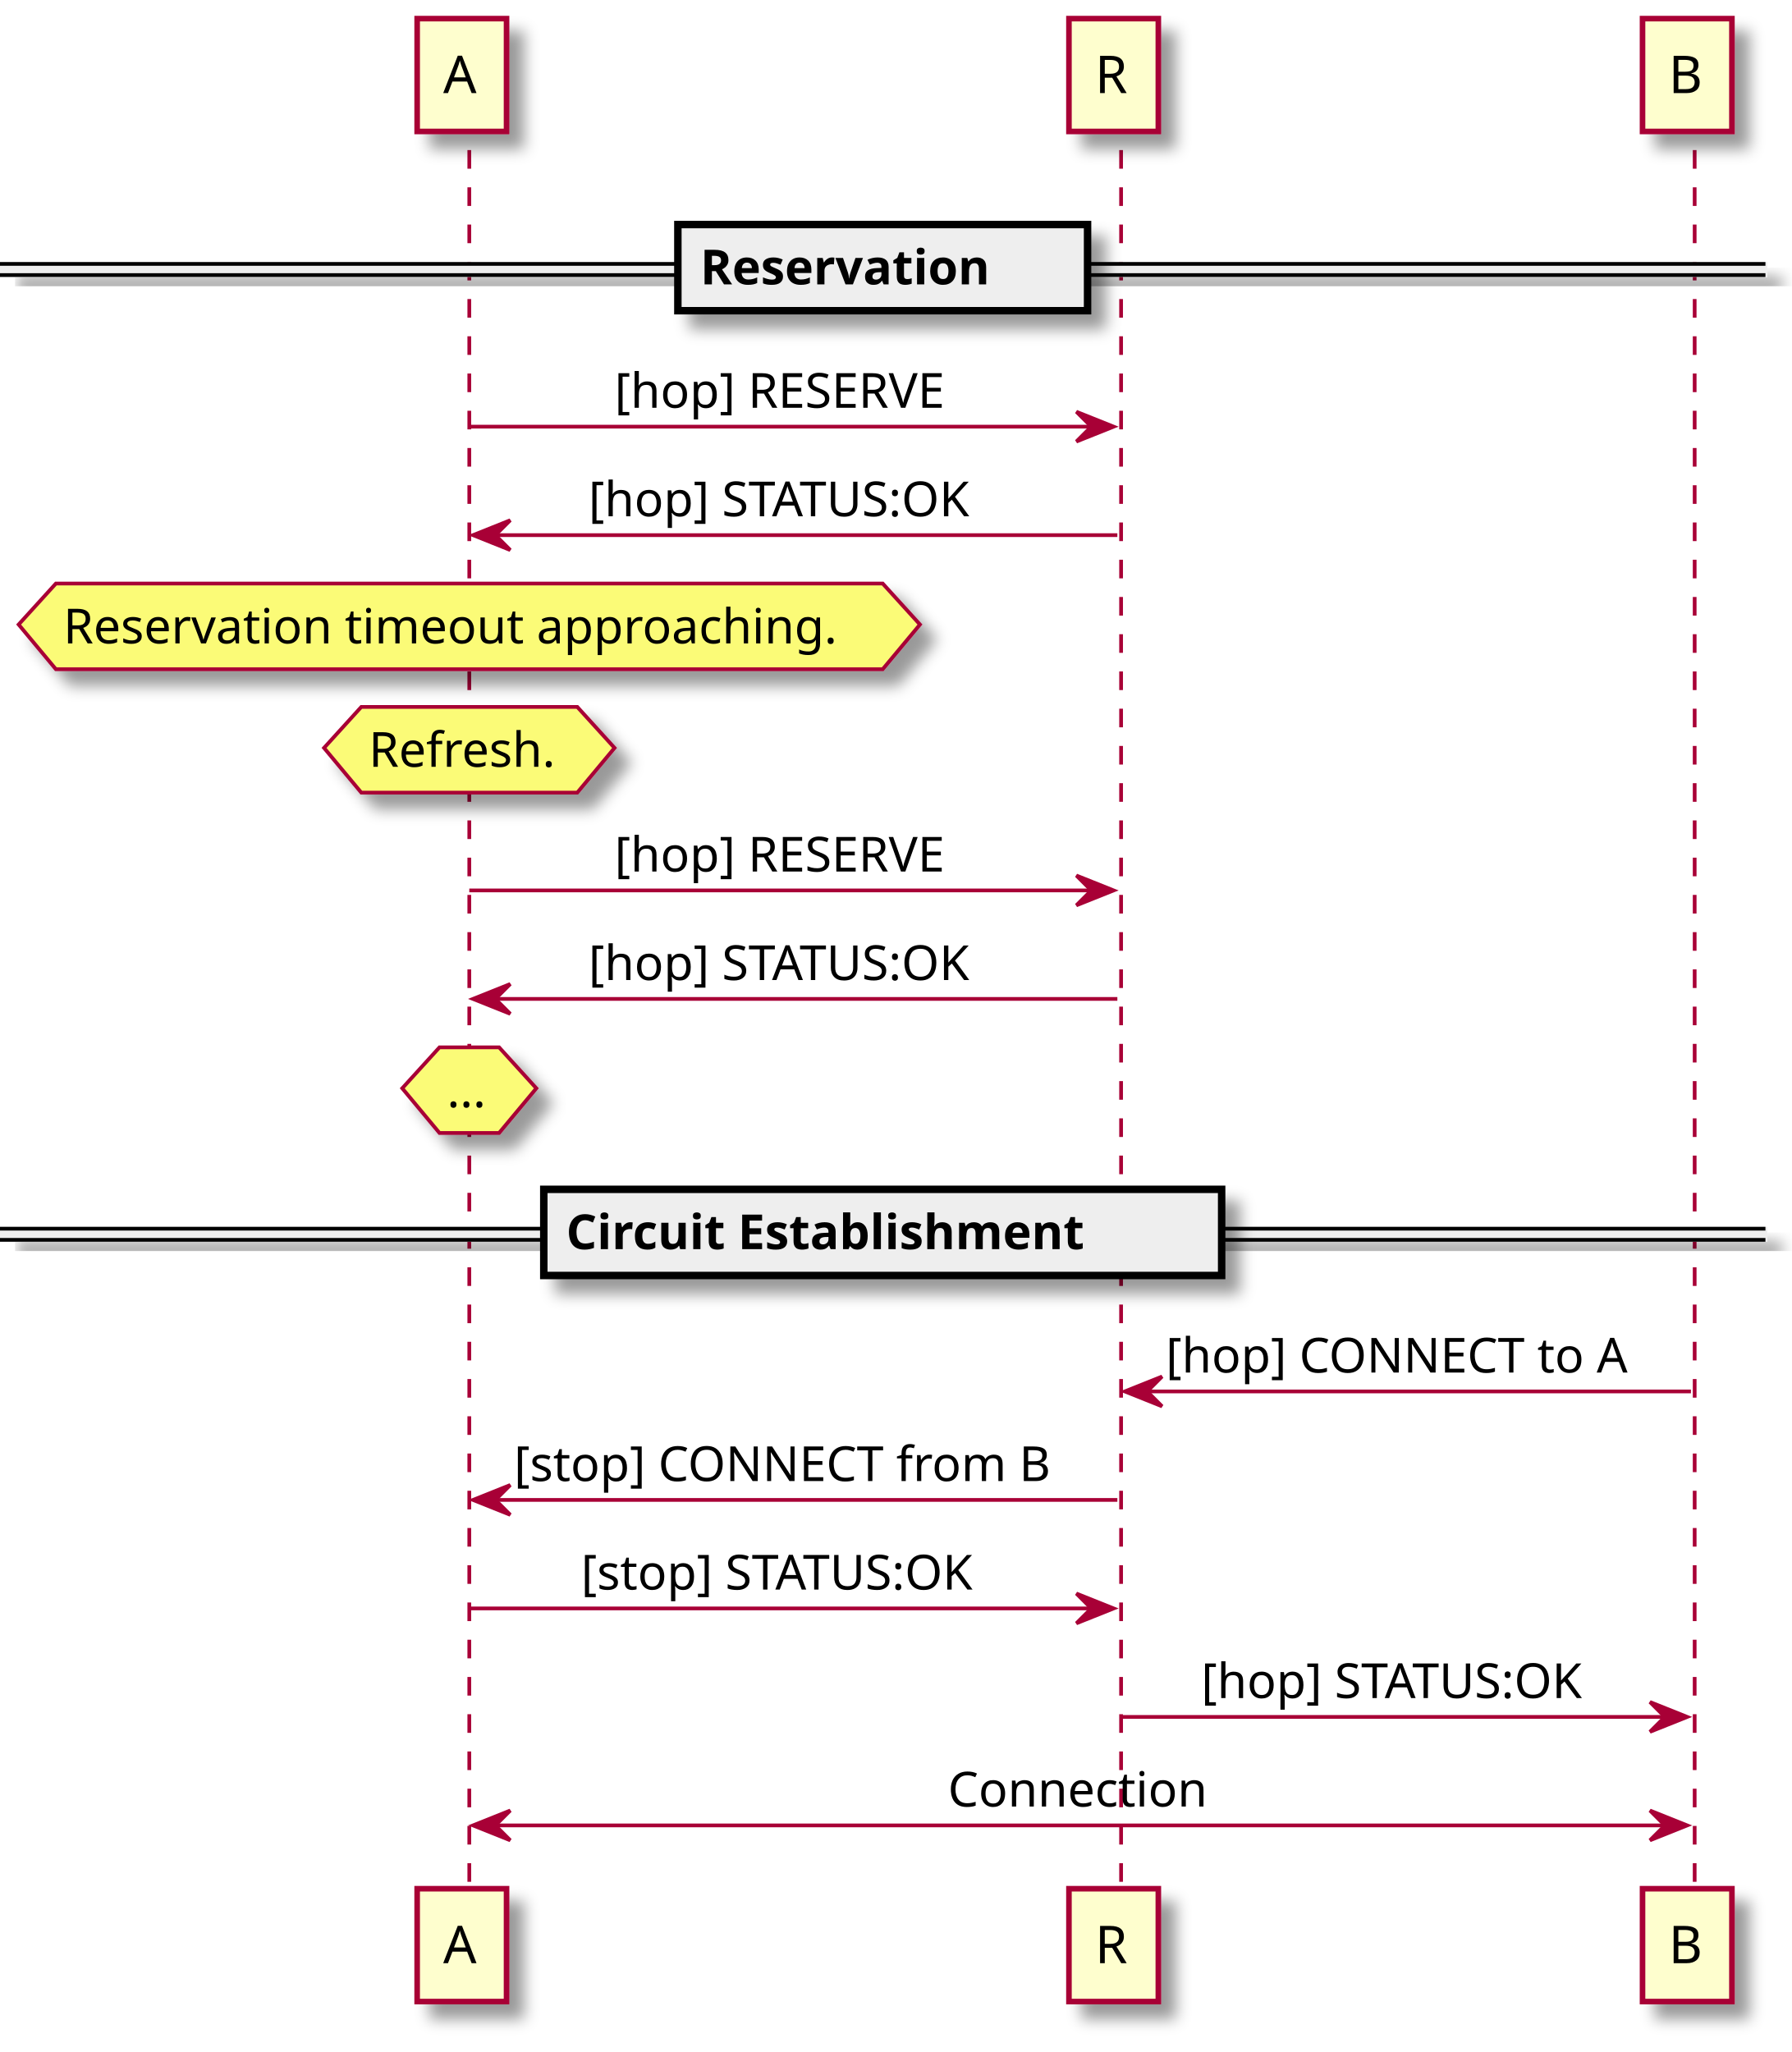
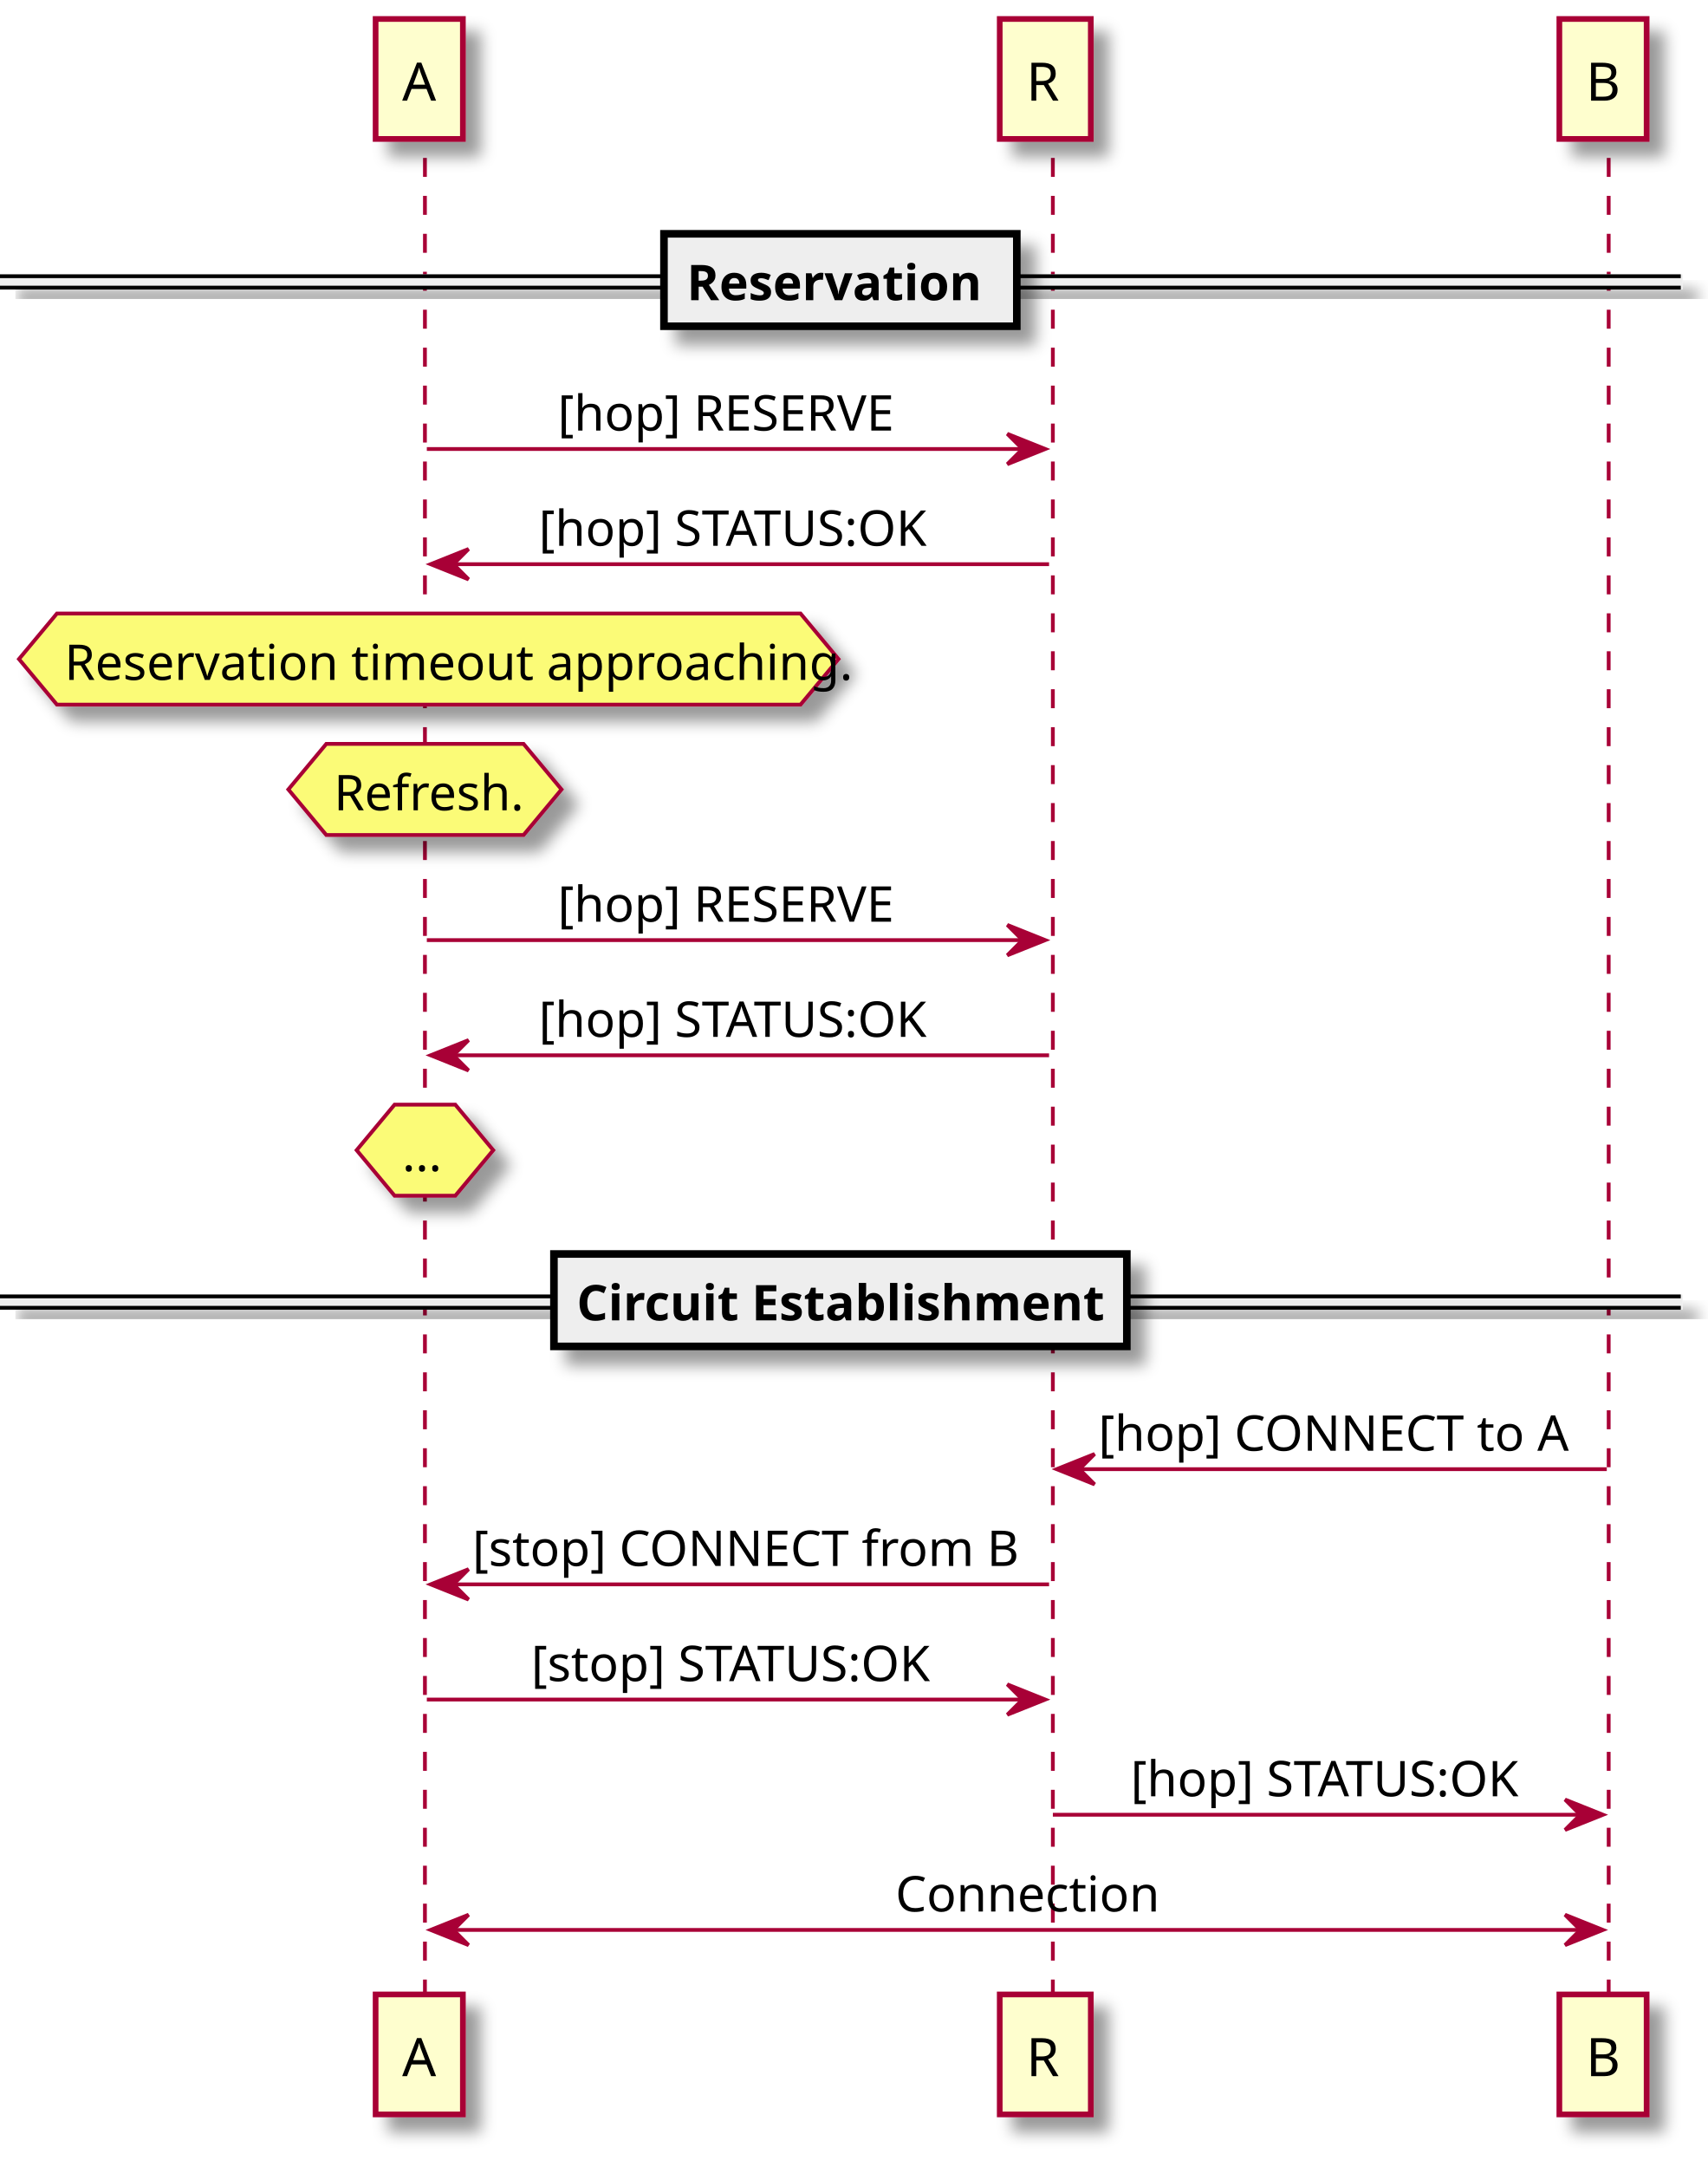
- <svg xmlns="http://www.w3.org/2000/svg" contentScriptType="application/ecmascript" contentStyleType="text/css" height="551px" preserveAspectRatio="none" style="width:481px;height:551px;background:#FFFFFF;" version="1.1" viewBox="0 0 481 551" width="481px" zoomAndPan="magnify">
+ <svg xmlns="http://www.w3.org/2000/svg" contentScriptType="application/ecmascript" contentStyleType="text/css" height="571px" preserveAspectRatio="none" style="width:450px;height:571px;background:#FFFFFF;" version="1.1" viewBox="0 0 450 571" width="450px" zoomAndPan="magnify">
  <defs>
-     <filter height="300%" id="f1q0rk5kq4cohm" width="300%" x="-1" y="-1">
+     <filter height="300%" id="fvvdl64hw3or5" width="300%" x="-1" y="-1">
      <feGaussianBlur result="blurOut" stdDeviation="2.0" />
      <feColorMatrix in="blurOut" result="blurOut2" type="matrix" values="0 0 0 0 0 0 0 0 0 0 0 0 0 0 0 0 0 0 .4 0" />
      <feOffset dx="4.0" dy="4.0" in="blurOut2" result="blurOut3" />
      <feBlend in="SourceGraphic" in2="blurOut3" mode="normal" />
    </filter>
  </defs>
  <g>
-     <line style="stroke:#A80036;stroke-width:1.0;stroke-dasharray:5.0,5.0;" x1="126" x2="126" y1="40.297" y2="508.156" />
-     <line style="stroke:#A80036;stroke-width:1.0;stroke-dasharray:5.0,5.0;" x1="301" x2="301" y1="40.297" y2="508.156" />
-     <line style="stroke:#A80036;stroke-width:1.0;stroke-dasharray:5.0,5.0;" x1="455" x2="455" y1="40.297" y2="508.156" />
-     <rect fill="#FEFECE" filter="url(#f1q0rk5kq4cohm)" height="30.297" style="stroke:#A80036;stroke-width:1.5;" width="24" x="112" y="5" />
-     <text fill="#000000" font-family="sans-serif" font-size="14" lengthAdjust="spacing" textLength="10" x="119" y="24.995">A</text>
-     <rect fill="#FEFECE" filter="url(#f1q0rk5kq4cohm)" height="30.297" style="stroke:#A80036;stroke-width:1.5;" width="24" x="112" y="507.156" />
-     <text fill="#000000" font-family="sans-serif" font-size="14" lengthAdjust="spacing" textLength="10" x="119" y="527.151">A</text>
-     <rect fill="#FEFECE" filter="url(#f1q0rk5kq4cohm)" height="30.297" style="stroke:#A80036;stroke-width:1.5;" width="24" x="287" y="5" />
-     <text fill="#000000" font-family="sans-serif" font-size="14" lengthAdjust="spacing" textLength="10" x="294" y="24.995">R</text>
-     <rect fill="#FEFECE" filter="url(#f1q0rk5kq4cohm)" height="30.297" style="stroke:#A80036;stroke-width:1.5;" width="24" x="287" y="507.156" />
-     <text fill="#000000" font-family="sans-serif" font-size="14" lengthAdjust="spacing" textLength="10" x="294" y="527.151">R</text>
-     <rect fill="#FEFECE" filter="url(#f1q0rk5kq4cohm)" height="30.297" style="stroke:#A80036;stroke-width:1.5;" width="24" x="441" y="5" />
-     <text fill="#000000" font-family="sans-serif" font-size="14" lengthAdjust="spacing" textLength="10" x="448" y="24.995">B</text>
-     <rect fill="#FEFECE" filter="url(#f1q0rk5kq4cohm)" height="30.297" style="stroke:#A80036;stroke-width:1.5;" width="24" x="441" y="507.156" />
-     <text fill="#000000" font-family="sans-serif" font-size="14" lengthAdjust="spacing" textLength="10" x="448" y="527.151">B</text>
-     <rect fill="#EEEEEE" filter="url(#f1q0rk5kq4cohm)" height="3" style="stroke:#EEEEEE;stroke-width:1.0;" width="474" x="0" y="70.863" />
-     <line style="stroke:#000000;stroke-width:1.0;" x1="0" x2="474" y1="70.863" y2="70.863" />
-     <line style="stroke:#000000;stroke-width:1.0;" x1="0" x2="474" y1="73.863" y2="73.863" />
-     <rect fill="#EEEEEE" filter="url(#f1q0rk5kq4cohm)" height="23.133" style="stroke:#000000;stroke-width:2.0;" width="110" x="182" y="60.297" />
-     <text fill="#000000" font-family="sans-serif" font-size="13" font-weight="bold" lengthAdjust="spacing" textLength="91" x="188" y="76.364">Reservation</text>
-     <polygon fill="#A80036" points="289,110.562,299,114.562,289,118.562,293,114.562" style="stroke:#A80036;stroke-width:1.0;" />
-     <line style="stroke:#A80036;stroke-width:1.0;" x1="126" x2="295" y1="114.562" y2="114.562" />
-     <text fill="#000000" font-family="sans-serif" font-size="13" lengthAdjust="spacing" textLength="97" x="165" y="109.497">[hop] RESERVE</text>
-     <polygon fill="#A80036" points="137,139.695,127,143.695,137,147.695,133,143.695" style="stroke:#A80036;stroke-width:1.0;" />
-     <line style="stroke:#A80036;stroke-width:1.0;" x1="131" x2="300" y1="143.695" y2="143.695" />
-     <text fill="#000000" font-family="sans-serif" font-size="13" lengthAdjust="spacing" textLength="111" x="158" y="138.629">[hop] STATUS:OK</text>
-     <polygon fill="#FBFB77" filter="url(#f1q0rk5kq4cohm)" points="15,156.695,237,156.695,247,167.695,237,179.695,15,179.695,5,167.695,15,156.695" style="stroke:#A80036;stroke-width:1.0;" />
-     <text fill="#000000" font-family="sans-serif" font-size="13" lengthAdjust="spacing" textLength="218" x="17" y="172.762">Reservation timeout approaching.</text>
-     <polygon fill="#FBFB77" filter="url(#f1q0rk5kq4cohm)" points="97,189.828,155,189.828,165,200.828,155,212.828,97,212.828,87,200.828,97,189.828" style="stroke:#A80036;stroke-width:1.0;" />
-     <text fill="#000000" font-family="sans-serif" font-size="13" lengthAdjust="spacing" textLength="54" x="99" y="205.895">Refresh.</text>
-     <polygon fill="#A80036" points="289,235.094,299,239.094,289,243.094,293,239.094" style="stroke:#A80036;stroke-width:1.0;" />
-     <line style="stroke:#A80036;stroke-width:1.0;" x1="126" x2="295" y1="239.094" y2="239.094" />
-     <text fill="#000000" font-family="sans-serif" font-size="13" lengthAdjust="spacing" textLength="97" x="165" y="234.028">[hop] RESERVE</text>
-     <polygon fill="#A80036" points="137,264.227,127,268.227,137,272.227,133,268.227" style="stroke:#A80036;stroke-width:1.0;" />
-     <line style="stroke:#A80036;stroke-width:1.0;" x1="131" x2="300" y1="268.227" y2="268.227" />
-     <text fill="#000000" font-family="sans-serif" font-size="13" lengthAdjust="spacing" textLength="111" x="158" y="263.161">[hop] STATUS:OK</text>
-     <polygon fill="#FBFB77" filter="url(#f1q0rk5kq4cohm)" points="118,281.227,134,281.227,144,292.227,134,304.227,118,304.227,108,292.227,118,281.227" style="stroke:#A80036;stroke-width:1.0;" />
-     <text fill="#000000" font-family="sans-serif" font-size="13" lengthAdjust="spacing" textLength="12" x="120" y="297.293">...</text>
-     <rect fill="#EEEEEE" filter="url(#f1q0rk5kq4cohm)" height="3" style="stroke:#EEEEEE;stroke-width:1.0;" width="474" x="0" y="329.926" />
-     <line style="stroke:#000000;stroke-width:1.0;" x1="0" x2="474" y1="329.926" y2="329.926" />
-     <line style="stroke:#000000;stroke-width:1.0;" x1="0" x2="474" y1="332.926" y2="332.926" />
-     <rect fill="#EEEEEE" filter="url(#f1q0rk5kq4cohm)" height="23.133" style="stroke:#000000;stroke-width:2.0;" width="182" x="146" y="319.359" />
-     <text fill="#000000" font-family="sans-serif" font-size="13" font-weight="bold" lengthAdjust="spacing" textLength="163" x="152" y="335.426">Circuit Establishment</text>
-     <polygon fill="#A80036" points="312,369.625,302,373.625,312,377.625,308,373.625" style="stroke:#A80036;stroke-width:1.0;" />
-     <line style="stroke:#A80036;stroke-width:1.0;" x1="306" x2="454" y1="373.625" y2="373.625" />
-     <text fill="#000000" font-family="sans-serif" font-size="13" lengthAdjust="spacing" textLength="130" x="313" y="368.559">[hop] CONNECT to A</text>
-     <polygon fill="#A80036" points="137,398.758,127,402.758,137,406.758,133,402.758" style="stroke:#A80036;stroke-width:1.0;" />
-     <line style="stroke:#A80036;stroke-width:1.0;" x1="131" x2="300" y1="402.758" y2="402.758" />
-     <text fill="#000000" font-family="sans-serif" font-size="13" lengthAdjust="spacing" textLength="151" x="138" y="397.692">[stop] CONNECT from B</text>
-     <polygon fill="#A80036" points="289,427.891,299,431.891,289,435.891,293,431.891" style="stroke:#A80036;stroke-width:1.0;" />
-     <line style="stroke:#A80036;stroke-width:1.0;" x1="126" x2="295" y1="431.891" y2="431.891" />
-     <text fill="#000000" font-family="sans-serif" font-size="13" lengthAdjust="spacing" textLength="115" x="156" y="426.825">[stop] STATUS:OK</text>
-     <polygon fill="#A80036" points="443,457.023,453,461.023,443,465.023,447,461.023" style="stroke:#A80036;stroke-width:1.0;" />
-     <line style="stroke:#A80036;stroke-width:1.0;" x1="301" x2="449" y1="461.023" y2="461.023" />
-     <text fill="#000000" font-family="sans-serif" font-size="13" lengthAdjust="spacing" textLength="111" x="322.5" y="455.957">[hop] STATUS:OK</text>
-     <polygon fill="#A80036" points="137,486.156,127,490.156,137,494.156,133,490.156" style="stroke:#A80036;stroke-width:1.0;" />
-     <polygon fill="#A80036" points="443,486.156,453,490.156,443,494.156,447,490.156" style="stroke:#A80036;stroke-width:1.0;" />
-     <line style="stroke:#A80036;stroke-width:1.0;" x1="131" x2="449" y1="490.156" y2="490.156" />
-     <text fill="#000000" font-family="sans-serif" font-size="13" lengthAdjust="spacing" textLength="72" x="254.5" y="485.09">Connection</text>
+     <line style="stroke:#A80036;stroke-width:1.0;stroke-dasharray:5.0,5.0;" x1="112" x2="112" y1="41.609" y2="526.531" />
+     <line style="stroke:#A80036;stroke-width:1.0;stroke-dasharray:5.0,5.0;" x1="277.5" x2="277.5" y1="41.609" y2="526.531" />
+     <line style="stroke:#A80036;stroke-width:1.0;stroke-dasharray:5.0,5.0;" x1="424" x2="424" y1="41.609" y2="526.531" />
+     <rect fill="#FEFECE" filter="url(#fvvdl64hw3or5)" height="31.609" style="stroke:#A80036;stroke-width:1.5;" width="23" x="99" y="5" />
+     <text fill="#000000" font-family="sans-serif" font-size="14" lengthAdjust="spacing" textLength="9" x="106" y="26.533">A</text>
+     <rect fill="#FEFECE" filter="url(#fvvdl64hw3or5)" height="31.609" style="stroke:#A80036;stroke-width:1.5;" width="23" x="99" y="525.531" />
+     <text fill="#000000" font-family="sans-serif" font-size="14" lengthAdjust="spacing" textLength="9" x="106" y="547.064">A</text>
+     <rect fill="#FEFECE" filter="url(#fvvdl64hw3or5)" height="31.609" style="stroke:#A80036;stroke-width:1.5;" width="24" x="263.5" y="5" />
+     <text fill="#000000" font-family="sans-serif" font-size="14" lengthAdjust="spacing" textLength="10" x="270.5" y="26.533">R</text>
+     <rect fill="#FEFECE" filter="url(#fvvdl64hw3or5)" height="31.609" style="stroke:#A80036;stroke-width:1.5;" width="24" x="263.5" y="525.531" />
+     <text fill="#000000" font-family="sans-serif" font-size="14" lengthAdjust="spacing" textLength="10" x="270.5" y="547.064">R</text>
+     <rect fill="#FEFECE" filter="url(#fvvdl64hw3or5)" height="31.609" style="stroke:#A80036;stroke-width:1.5;" width="23" x="411" y="5" />
+     <text fill="#000000" font-family="sans-serif" font-size="14" lengthAdjust="spacing" textLength="9" x="418" y="26.533">B</text>
+     <rect fill="#FEFECE" filter="url(#fvvdl64hw3or5)" height="31.609" style="stroke:#A80036;stroke-width:1.5;" width="23" x="411" y="525.531" />
+     <text fill="#000000" font-family="sans-serif" font-size="14" lengthAdjust="spacing" textLength="9" x="418" y="547.064">B</text>
+     <rect fill="#EEEEEE" filter="url(#fvvdl64hw3or5)" height="3" style="stroke:#EEEEEE;stroke-width:1.0;" width="443" x="0" y="72.785" />
+     <line style="stroke:#000000;stroke-width:1.0;" x1="0" x2="443" y1="72.785" y2="72.785" />
+     <line style="stroke:#000000;stroke-width:1.0;" x1="0" x2="443" y1="75.785" y2="75.785" />
+     <rect fill="#EEEEEE" filter="url(#fvvdl64hw3or5)" height="24.352" style="stroke:#000000;stroke-width:2.0;" width="93" x="175" y="61.609" />
+     <text fill="#000000" font-family="sans-serif" font-size="13" font-weight="bold" lengthAdjust="spacing" textLength="75" x="181" y="79.105">Reservation</text>
+     <polygon fill="#A80036" points="265.5,114.312,275.5,118.312,265.5,122.312,269.5,118.312" style="stroke:#A80036;stroke-width:1.0;" />
+     <line style="stroke:#A80036;stroke-width:1.0;" x1="112.5" x2="271.5" y1="118.312" y2="118.312" />
+     <text fill="#000000" font-family="sans-serif" font-size="13" lengthAdjust="spacing" textLength="96" x="147" y="113.456">[hop] RESERVE</text>
+     <polygon fill="#A80036" points="123.5,144.664,113.5,148.664,123.5,152.664,119.5,148.664" style="stroke:#A80036;stroke-width:1.0;" />
+     <line style="stroke:#A80036;stroke-width:1.0;" x1="117.5" x2="276.5" y1="148.664" y2="148.664" />
+     <text fill="#000000" font-family="sans-serif" font-size="13" lengthAdjust="spacing" textLength="106" x="142" y="143.808">[hop] STATUS:OK</text>
+     <polygon fill="#FBFB77" filter="url(#fvvdl64hw3or5)" points="15,161.664,211,161.664,221,173.664,211,185.664,15,185.664,5,173.664,15,161.664" style="stroke:#A80036;stroke-width:1.0;" />
+     <text fill="#000000" font-family="sans-serif" font-size="13" lengthAdjust="spacing" textLength="192" x="17" y="179.159">Reservation timeout approaching.</text>
+     <polygon fill="#FBFB77" filter="url(#fvvdl64hw3or5)" points="86,196.016,138,196.016,148,208.016,138,220.016,86,220.016,76,208.016,86,196.016" style="stroke:#A80036;stroke-width:1.0;" />
+     <text fill="#000000" font-family="sans-serif" font-size="13" lengthAdjust="spacing" textLength="48" x="88" y="213.511">Refresh.</text>
+     <polygon fill="#A80036" points="265.5,243.719,275.5,247.719,265.5,251.719,269.5,247.719" style="stroke:#A80036;stroke-width:1.0;" />
+     <line style="stroke:#A80036;stroke-width:1.0;" x1="112.5" x2="271.5" y1="247.719" y2="247.719" />
+     <text fill="#000000" font-family="sans-serif" font-size="13" lengthAdjust="spacing" textLength="96" x="147" y="242.862">[hop] RESERVE</text>
+     <polygon fill="#A80036" points="123.5,274.07,113.5,278.07,123.5,282.07,119.5,278.07" style="stroke:#A80036;stroke-width:1.0;" />
+     <line style="stroke:#A80036;stroke-width:1.0;" x1="117.5" x2="276.5" y1="278.07" y2="278.07" />
+     <text fill="#000000" font-family="sans-serif" font-size="13" lengthAdjust="spacing" textLength="106" x="142" y="273.214">[hop] STATUS:OK</text>
+     <polygon fill="#FBFB77" filter="url(#fvvdl64hw3or5)" points="104,291.07,120,291.07,130,303.07,120,315.07,104,315.07,94,303.07,104,291.07" style="stroke:#A80036;stroke-width:1.0;" />
+     <text fill="#000000" font-family="sans-serif" font-size="13" lengthAdjust="spacing" textLength="12" x="106" y="308.565">...</text>
+     <rect fill="#EEEEEE" filter="url(#fvvdl64hw3or5)" height="3" style="stroke:#EEEEEE;stroke-width:1.0;" width="443" x="0" y="341.598" />
+     <line style="stroke:#000000;stroke-width:1.0;" x1="0" x2="443" y1="341.598" y2="341.598" />
+     <line style="stroke:#000000;stroke-width:1.0;" x1="0" x2="443" y1="344.598" y2="344.598" />
+     <rect fill="#EEEEEE" filter="url(#fvvdl64hw3or5)" height="24.352" style="stroke:#000000;stroke-width:2.0;" width="151" x="146" y="330.422" />
+     <text fill="#000000" font-family="sans-serif" font-size="13" font-weight="bold" lengthAdjust="spacing" textLength="133" x="152" y="347.917">Circuit Establishment</text>
+     <polygon fill="#A80036" points="288.5,383.125,278.5,387.125,288.5,391.125,284.5,387.125" style="stroke:#A80036;stroke-width:1.0;" />
+     <line style="stroke:#A80036;stroke-width:1.0;" x1="282.5" x2="423.5" y1="387.125" y2="387.125" />
+     <text fill="#000000" font-family="sans-serif" font-size="13" lengthAdjust="spacing" textLength="123" x="289.5" y="382.269">[hop] CONNECT to A</text>
+     <polygon fill="#A80036" points="123.5,413.477,113.5,417.477,123.5,421.477,119.5,417.477" style="stroke:#A80036;stroke-width:1.0;" />
+     <line style="stroke:#A80036;stroke-width:1.0;" x1="117.5" x2="276.5" y1="417.477" y2="417.477" />
+     <text fill="#000000" font-family="sans-serif" font-size="13" lengthAdjust="spacing" textLength="141" x="124.5" y="412.62">[stop] CONNECT from B</text>
+     <polygon fill="#A80036" points="265.5,443.828,275.5,447.828,265.5,451.828,269.5,447.828" style="stroke:#A80036;stroke-width:1.0;" />
+     <line style="stroke:#A80036;stroke-width:1.0;" x1="112.5" x2="271.5" y1="447.828" y2="447.828" />
+     <text fill="#000000" font-family="sans-serif" font-size="13" lengthAdjust="spacing" textLength="110" x="140" y="442.972">[stop] STATUS:OK</text>
+     <polygon fill="#A80036" points="412.5,474.18,422.5,478.18,412.5,482.18,416.5,478.18" style="stroke:#A80036;stroke-width:1.0;" />
+     <line style="stroke:#A80036;stroke-width:1.0;" x1="277.5" x2="418.5" y1="478.18" y2="478.18" />
+     <text fill="#000000" font-family="sans-serif" font-size="13" lengthAdjust="spacing" textLength="106" x="298" y="473.323">[hop] STATUS:OK</text>
+     <polygon fill="#A80036" points="123.5,504.531,113.5,508.531,123.5,512.531,119.5,508.531" style="stroke:#A80036;stroke-width:1.0;" />
+     <polygon fill="#A80036" points="412.5,504.531,422.5,508.531,412.5,512.531,416.5,508.531" style="stroke:#A80036;stroke-width:1.0;" />
+     <line style="stroke:#A80036;stroke-width:1.0;" x1="117.5" x2="418.5" y1="508.531" y2="508.531" />
+     <text fill="#000000" font-family="sans-serif" font-size="13" lengthAdjust="spacing" textLength="65" x="236" y="503.675">Connection</text>
  </g>
</svg>
